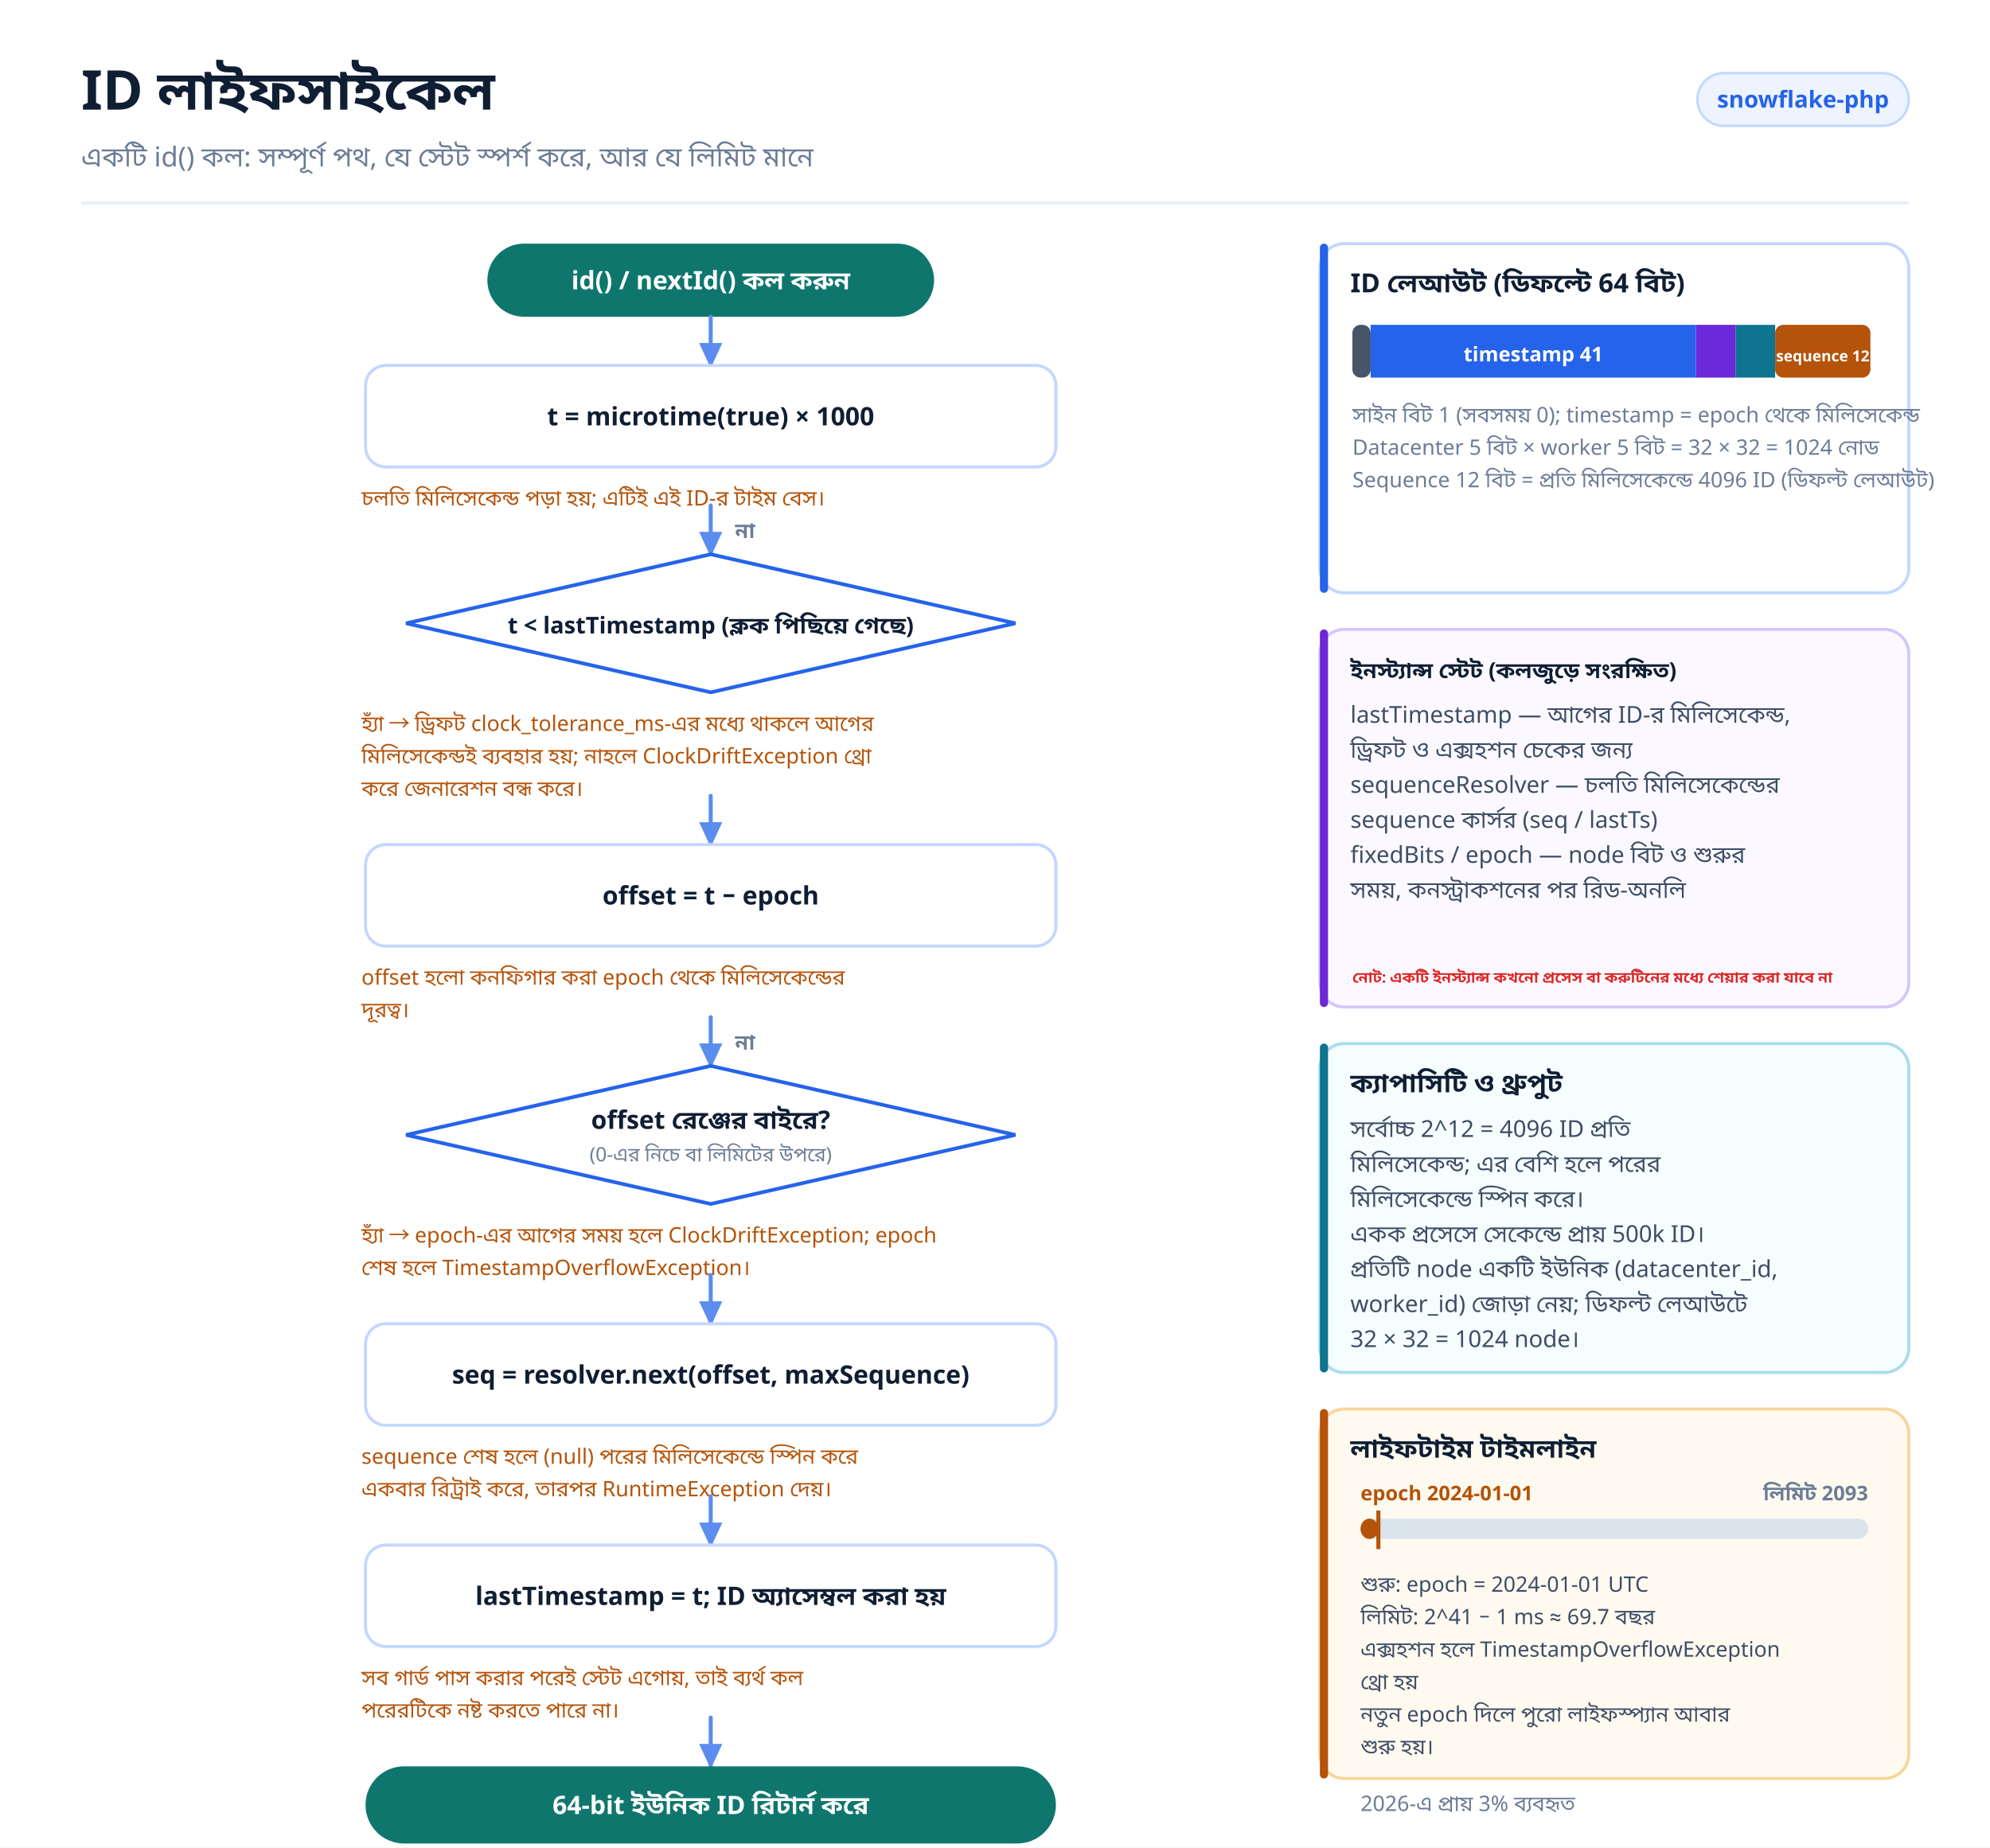
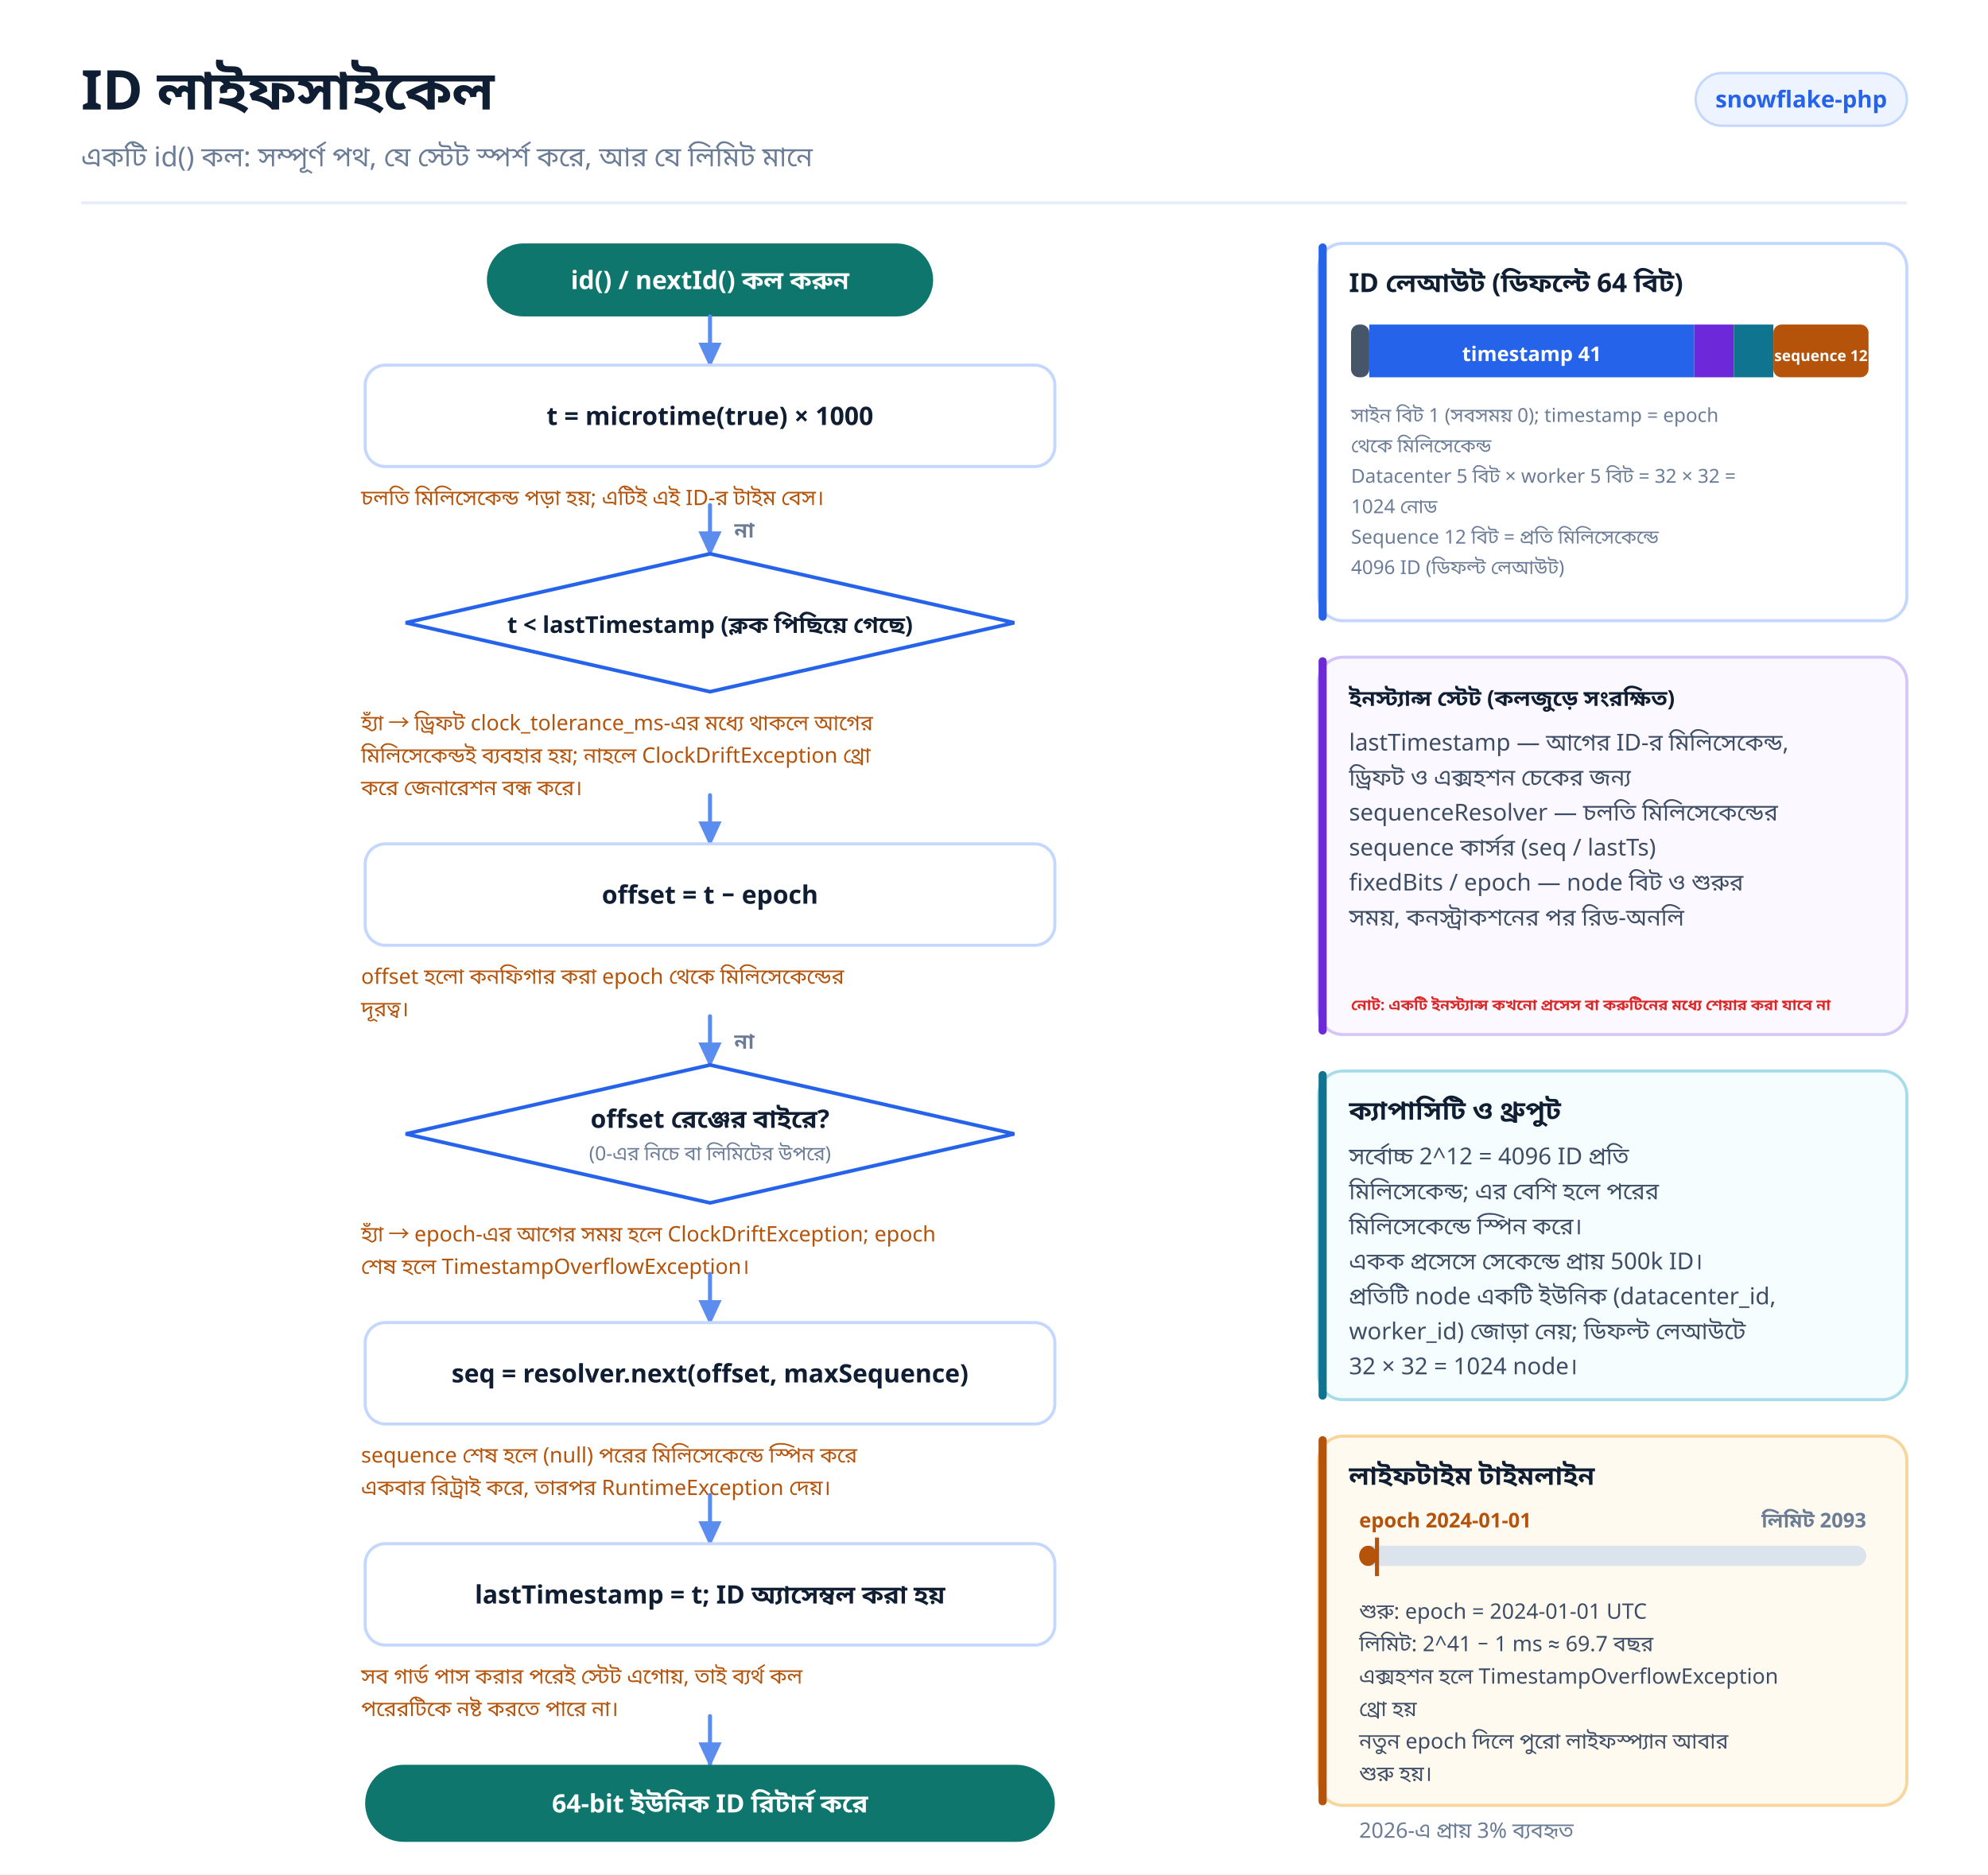
- <svg xmlns="http://www.w3.org/2000/svg" viewBox="0 0 980 910" width="980" height="910" role="img" font-family="-apple-system, BlinkMacSystemFont, 'Segoe UI', 'Noto Sans', 'PingFang SC', 'Hiragino Sans', 'Yu Gothic', 'Malgun Gothic', Roboto, 'Noto Sans CJK SC', 'Source Han Sans SC', 'Microsoft YaHei', 'Kohinoor Devanagari', 'Devanagari Sangam MN', 'Nirmala UI', 'Noto Sans Devanagari', 'Bangla MN', 'Bangla Sangam MN', 'Noto Sans Bengali', 'Geeza Pro', 'Noto Sans Arabic', Arial, sans-serif">
+ <svg xmlns="http://www.w3.org/2000/svg" viewBox="0 0 980 924" width="980" height="924" role="img" font-family="-apple-system, BlinkMacSystemFont, 'Segoe UI', 'Noto Sans', 'PingFang SC', 'Hiragino Sans', 'Yu Gothic', 'Malgun Gothic', Roboto, 'Noto Sans CJK SC', 'Source Han Sans SC', 'Microsoft YaHei', 'Kohinoor Devanagari', 'Devanagari Sangam MN', 'Nirmala UI', 'Noto Sans Devanagari', 'Bangla MN', 'Bangla Sangam MN', 'Noto Sans Bengali', 'Geeza Pro', 'Noto Sans Arabic', Arial, sans-serif">
  <defs>
    <marker id="mk-5b8def" viewBox="0 0 10 10" refX="8.5" refY="5" markerWidth="6.5" markerHeight="6.5" orient="auto">
      <path d="M0,0.6 L9.5,5 L0,9.4 z" fill="#5b8def" />
    </marker>
  </defs>
-   <rect width="980" height="910" fill="#ffffff" />
+   <rect width="980" height="924" fill="#ffffff" />
  <text x="40" y="54" font-size="27.0" fill="#0f1e33" font-weight="700">ID লাইফসাইকেল</text>
  <text x="40" y="82" font-size="13.5" fill="#6b7c96" font-weight="400">একটি id() কল: সম্পূর্ণ পথ, যে স্টেট স্পর্শ করে, আর যে লিমিট মানে</text>
  <line x1="40.0" y1="100.0" x2="940.0" y2="100.0" stroke="#e8eefa" stroke-width="1.5" stroke-linecap="butt" />
  <rect x="835.9" y="36.0" width="104.1" height="26.0" rx="13" fill="#eef4ff" stroke="#c3d7ff" stroke-width="1.2" />
  <text x="887.937" y="53" font-size="11.5" fill="#2563eb" font-weight="600" text-anchor="middle">snowflake-php</text>
-   <rect x="650.0" y="120.0" width="290.0" height="172.0" rx="12" fill="#fff" stroke="#c3d7ff" stroke-width="1.5" />
-   <rect x="650.0" y="120.0" width="4.0" height="172.0" rx="2" fill="#2563eb" />
+   <rect x="650.0" y="120.0" width="290.0" height="186.0" rx="12" fill="#fff" stroke="#c3d7ff" stroke-width="1.5" />
+   <rect x="650.0" y="120.0" width="4.0" height="186.0" rx="2" fill="#2563eb" />
  <text x="665" y="144" font-size="13.0" fill="#0f1e33" font-weight="700">ID লেআউট (ডিফল্টে 64 বিট)</text>
  <rect x="666.0" y="160.0" width="9.0" height="26.0" rx="4" fill="#475569" />
  <rect x="675.0" y="160.0" width="160.2" height="26.0" rx="0" fill="#2563eb" />
  <text x="755.078" y="178" font-size="10.0" fill="#fff" font-weight="600" text-anchor="middle">timestamp 41</text>
  <rect x="835.2" y="160.0" width="19.5" height="26.0" rx="0" fill="#6d28d9" />
  <rect x="854.7" y="160.0" width="19.5" height="26.0" rx="0" fill="#0e7490" />
  <rect x="874.2" y="160.0" width="46.9" height="26.0" rx="4" fill="#b45309" />
  <text x="897.656" y="178" font-size="7.5" fill="#fff" font-weight="600" text-anchor="middle">sequence 12</text>
-   <text x="666" y="208" font-size="10.5" fill="#6b7c96" font-weight="400">সাইন বিট 1 (সবসময় 0); timestamp = epoch থেকে মিলিসেকেন্ড</text>
-   <text x="666" y="224" font-size="10.5" fill="#6b7c96" font-weight="400">Datacenter 5 বিট × worker 5 বিট = 32 × 32 = 1024 নোড</text>
-   <text x="666" y="240" font-size="10.5" fill="#6b7c96" font-weight="400">Sequence 12 বিট = প্রতি মিলিসেকেন্ডে 4096 ID (ডিফল্ট লেআউট)</text>
-   <rect x="650.0" y="310.0" width="290.0" height="186.0" rx="12" fill="#fbf9ff" stroke="#d5c6fa" stroke-width="1.5" />
-   <rect x="650.0" y="310.0" width="4.0" height="186.0" rx="2" fill="#6d28d9" />
-   <text x="665" y="334" font-size="10.9" fill="#0f1e33" font-weight="700">ইনস্ট্যান্স স্টেট (কলজুড়ে সংরক্ষিত)</text>
-   <text x="665" y="356.0" font-size="11.5" fill="#3d4d66" font-weight="400">lastTimestamp — আগের ID-র মিলিসেকেন্ড,</text>
-   <text x="665" y="373.25" font-size="11.5" fill="#3d4d66" font-weight="400">ড্রিফট ও এক্সহশন চেকের জন্য</text>
-   <text x="665" y="390.5" font-size="11.5" fill="#3d4d66" font-weight="400">sequenceResolver — চলতি মিলিসেকেন্ডের</text>
-   <text x="665" y="407.75" font-size="11.5" fill="#3d4d66" font-weight="400">sequence কার্সর (seq / lastTs)</text>
-   <text x="665" y="425.0" font-size="11.5" fill="#3d4d66" font-weight="400">fixedBits / epoch — node বিট ও শুরুর</text>
-   <text x="665" y="442.25" font-size="11.5" fill="#3d4d66" font-weight="400">সময়, কনস্ট্রাকশনের পর রিড-অনলি</text>
-   <text x="666" y="484" font-size="7.5" fill="#dc2626" font-weight="600">নোট: একটি ইনস্ট্যান্স কখনো প্রসেস বা করুটিনের মধ্যে শেয়ার করা যাবে না</text>
-   <rect x="650.0" y="514.0" width="290.0" height="162.0" rx="12" fill="#f6fdfe" stroke="#a9dcea" stroke-width="1.5" />
-   <rect x="650.0" y="514.0" width="4.0" height="162.0" rx="2" fill="#0e7490" />
-   <text x="665" y="538" font-size="13.0" fill="#0f1e33" font-weight="700">ক্যাপাসিটি ও থ্রুপুট</text>
-   <text x="665" y="560.0" font-size="11.5" fill="#3d4d66" font-weight="400">সর্বোচ্চ 2^12 = 4096 ID প্রতি</text>
-   <text x="665" y="577.25" font-size="11.5" fill="#3d4d66" font-weight="400">মিলিসেকেন্ড; এর বেশি হলে পরের</text>
-   <text x="665" y="594.5" font-size="11.5" fill="#3d4d66" font-weight="400">মিলিসেকেন্ডে স্পিন করে।</text>
-   <text x="665" y="611.75" font-size="11.5" fill="#3d4d66" font-weight="400">একক প্রসেসে সেকেন্ডে প্রায় 500k ID।</text>
-   <text x="665" y="629.0" font-size="11.5" fill="#3d4d66" font-weight="400">প্রতিটি node একটি ইউনিক (datacenter_id,</text>
-   <text x="665" y="646.25" font-size="11.5" fill="#3d4d66" font-weight="400">worker_id) জোড়া নেয়; ডিফল্ট লেআউটে</text>
-   <text x="665" y="663.5" font-size="11.5" fill="#3d4d66" font-weight="400">32 × 32 = 1024 node।</text>
-   <rect x="650.0" y="694.0" width="290.0" height="182.0" rx="12" fill="#fffaf0" stroke="#f7d59b" stroke-width="1.5" />
-   <rect x="650.0" y="694.0" width="4.0" height="182.0" rx="2" fill="#b45309" />
-   <text x="665" y="718" font-size="13.0" fill="#0f1e33" font-weight="700">লাইফটাইম টাইমলাইন</text>
-   <rect x="670.0" y="748.0" width="250.0" height="10.0" rx="5" fill="#dbe3ec" />
-   <rect x="670.0" y="748.0" width="8.8" height="10.0" rx="5" fill="#b45309" />
-   <line x1="678.8" y1="744.0" x2="678.8" y2="763.0" stroke="#b45309" stroke-width="2" stroke-linecap="butt" />
-   <text x="670" y="739" font-size="10.0" fill="#b45309" font-weight="600">epoch 2024-01-01</text>
-   <text x="920" y="739" font-size="10.0" fill="#6b7c96" font-weight="600" text-anchor="end">লিমিট 2093</text>
-   <text x="670" y="784" font-size="10.5" fill="#3d4d66" font-weight="400">শুরু: epoch = 2024-01-01 UTC</text>
-   <text x="670" y="800" font-size="10.5" fill="#3d4d66" font-weight="400">লিমিট: 2^41 − 1 ms ≈ 69.7 বছর</text>
-   <text x="670" y="816" font-size="10.5" fill="#3d4d66" font-weight="400">এক্সহশন হলে TimestampOverflowException</text>
-   <text x="670" y="832" font-size="10.5" fill="#3d4d66" font-weight="400">থ্রো হয়</text>
-   <text x="670" y="848" font-size="10.5" fill="#3d4d66" font-weight="400">নতুন epoch দিলে পুরো লাইফস্প্যান আবার</text>
-   <text x="670" y="864" font-size="10.5" fill="#3d4d66" font-weight="400">শুরু হয়।</text>
-   <text x="670" y="892" font-size="10.5" fill="#3d4d66" text-anchor="start">
+   <text x="666" y="208" font-size="9.5" fill="#6b7c96" font-weight="400">সাইন বিট 1 (সবসময় 0); timestamp = epoch</text>
+   <text x="666" y="223" font-size="9.5" fill="#6b7c96" font-weight="400">থেকে মিলিসেকেন্ড</text>
+   <text x="666" y="238" font-size="9.5" fill="#6b7c96" font-weight="400">Datacenter 5 বিট × worker 5 বিট = 32 × 32 =</text>
+   <text x="666" y="253" font-size="9.5" fill="#6b7c96" font-weight="400">1024 নোড</text>
+   <text x="666" y="268" font-size="9.5" fill="#6b7c96" font-weight="400">Sequence 12 বিট = প্রতি মিলিসেকেন্ডে</text>
+   <text x="666" y="283" font-size="9.5" fill="#6b7c96" font-weight="400">4096 ID (ডিফল্ট লেআউট)</text>
+   <rect x="650.0" y="324.0" width="290.0" height="186.0" rx="12" fill="#fbf9ff" stroke="#d5c6fa" stroke-width="1.5" />
+   <rect x="650.0" y="324.0" width="4.0" height="186.0" rx="2" fill="#6d28d9" />
+   <text x="665" y="348" font-size="10.9" fill="#0f1e33" font-weight="700">ইনস্ট্যান্স স্টেট (কলজুড়ে সংরক্ষিত)</text>
+   <text x="665" y="370.0" font-size="11.5" fill="#3d4d66" font-weight="400">lastTimestamp — আগের ID-র মিলিসেকেন্ড,</text>
+   <text x="665" y="387.25" font-size="11.5" fill="#3d4d66" font-weight="400">ড্রিফট ও এক্সহশন চেকের জন্য</text>
+   <text x="665" y="404.5" font-size="11.5" fill="#3d4d66" font-weight="400">sequenceResolver — চলতি মিলিসেকেন্ডের</text>
+   <text x="665" y="421.75" font-size="11.5" fill="#3d4d66" font-weight="400">sequence কার্সর (seq / lastTs)</text>
+   <text x="665" y="439.0" font-size="11.5" fill="#3d4d66" font-weight="400">fixedBits / epoch — node বিট ও শুরুর</text>
+   <text x="665" y="456.25" font-size="11.5" fill="#3d4d66" font-weight="400">সময়, কনস্ট্রাকশনের পর রিড-অনলি</text>
+   <text x="666" y="498" font-size="7.5" fill="#dc2626" font-weight="600">নোট: একটি ইনস্ট্যান্স কখনো প্রসেস বা করুটিনের মধ্যে শেয়ার করা যাবে না</text>
+   <rect x="650.0" y="528.0" width="290.0" height="162.0" rx="12" fill="#f6fdfe" stroke="#a9dcea" stroke-width="1.5" />
+   <rect x="650.0" y="528.0" width="4.0" height="162.0" rx="2" fill="#0e7490" />
+   <text x="665" y="552" font-size="13.0" fill="#0f1e33" font-weight="700">ক্যাপাসিটি ও থ্রুপুট</text>
+   <text x="665" y="574.0" font-size="11.5" fill="#3d4d66" font-weight="400">সর্বোচ্চ 2^12 = 4096 ID প্রতি</text>
+   <text x="665" y="591.25" font-size="11.5" fill="#3d4d66" font-weight="400">মিলিসেকেন্ড; এর বেশি হলে পরের</text>
+   <text x="665" y="608.5" font-size="11.5" fill="#3d4d66" font-weight="400">মিলিসেকেন্ডে স্পিন করে।</text>
+   <text x="665" y="625.75" font-size="11.5" fill="#3d4d66" font-weight="400">একক প্রসেসে সেকেন্ডে প্রায় 500k ID।</text>
+   <text x="665" y="643.0" font-size="11.5" fill="#3d4d66" font-weight="400">প্রতিটি node একটি ইউনিক (datacenter_id,</text>
+   <text x="665" y="660.25" font-size="11.5" fill="#3d4d66" font-weight="400">worker_id) জোড়া নেয়; ডিফল্ট লেআউটে</text>
+   <text x="665" y="677.5" font-size="11.5" fill="#3d4d66" font-weight="400">32 × 32 = 1024 node।</text>
+   <rect x="650.0" y="708.0" width="290.0" height="182.0" rx="12" fill="#fffaf0" stroke="#f7d59b" stroke-width="1.5" />
+   <rect x="650.0" y="708.0" width="4.0" height="182.0" rx="2" fill="#b45309" />
+   <text x="665" y="732" font-size="13.0" fill="#0f1e33" font-weight="700">লাইফটাইম টাইমলাইন</text>
+   <rect x="670.0" y="762.0" width="250.0" height="10.0" rx="5" fill="#dbe3ec" />
+   <rect x="670.0" y="762.0" width="8.8" height="10.0" rx="5" fill="#b45309" />
+   <line x1="678.8" y1="758.0" x2="678.8" y2="777.0" stroke="#b45309" stroke-width="2" stroke-linecap="butt" />
+   <text x="670" y="753" font-size="10.0" fill="#b45309" font-weight="600">epoch 2024-01-01</text>
+   <text x="920" y="753" font-size="10.0" fill="#6b7c96" font-weight="600" text-anchor="end">লিমিট 2093</text>
+   <text x="670" y="798" font-size="10.5" fill="#3d4d66" font-weight="400">শুরু: epoch = 2024-01-01 UTC</text>
+   <text x="670" y="814" font-size="10.5" fill="#3d4d66" font-weight="400">লিমিট: 2^41 − 1 ms ≈ 69.7 বছর</text>
+   <text x="670" y="830" font-size="10.5" fill="#3d4d66" font-weight="400">এক্সহশন হলে TimestampOverflowException</text>
+   <text x="670" y="846" font-size="10.5" fill="#3d4d66" font-weight="400">থ্রো হয়</text>
+   <text x="670" y="862" font-size="10.5" fill="#3d4d66" font-weight="400">নতুন epoch দিলে পুরো লাইফস্প্যান আবার</text>
+   <text x="670" y="878" font-size="10.5" fill="#3d4d66" font-weight="400">শুরু হয়।</text>
+   <text x="670" y="906" font-size="10.5" fill="#3d4d66" text-anchor="start">
    <tspan fill="#6b7c96" font-weight="400">2026-এ প্রায় 3% ব্যবহৃত</tspan>
  </text>
  <rect x="240.0" y="120.0" width="220.0" height="36.0" rx="18.0" fill="#0f766e" />
  <text x="350.0" y="142.5" font-size="12.5" fill="#fff" font-weight="600" text-anchor="middle">id() / nextId() কল করুন</text>
  <path d="M350.0,156.0 L350.0,180.0" fill="none" stroke="#5b8def" stroke-width="2" stroke-linecap="round" marker-end="url(#mk-5b8def)" />
  <rect x="180.0" y="180.0" width="340.0" height="50.0" rx="10" fill="#fff" stroke="#c3d7ff" stroke-width="1.5" />
  <text x="350" y="209.5" font-size="12.5" fill="#0f1e33" font-weight="600" text-anchor="middle">t = microtime(true) × 1000</text>
  <text x="178" y="249" font-size="10.5" fill="#b45309" font-weight="400">চলতি মিলিসেকেন্ড পড়া হয়; এটিই এই ID-র টাইম বেস।</text>
  <path d="M350.0,249.0 L350.0,273.0" fill="none" stroke="#5b8def" stroke-width="2" stroke-linecap="round" marker-end="url(#mk-5b8def)" />
  <text x="362" y="265.0" font-size="10.5" fill="#6b7c96" font-weight="600">না</text>
  <polygon points="350,273.0 500.0,307.0 350,341.0 200.0,307.0" fill="#fff" stroke="#2563eb" stroke-width="1.8" />
  <text x="350" y="312.0" font-size="11.4" fill="#0f1e33" font-weight="600" text-anchor="middle">t &lt; lastTimestamp (ক্লক পিছিয়ে গেছে)</text>
  <text x="178" y="360" font-size="10.5" fill="#b45309" font-weight="400">হ্যাঁ → ড্রিফট clock_tolerance_ms-এর মধ্যে থাকলে আগের</text>
  <text x="178" y="376" font-size="10.5" fill="#b45309" font-weight="400">মিলিসেকেন্ডই ব্যবহার হয়; নাহলে ClockDriftException থ্রো</text>
  <text x="178" y="392" font-size="10.5" fill="#b45309" font-weight="400">করে জেনারেশন বন্ধ করে।</text>
  <path d="M350.0,392.0 L350.0,416.0" fill="none" stroke="#5b8def" stroke-width="2" stroke-linecap="round" marker-end="url(#mk-5b8def)" />
  <rect x="180.0" y="416.0" width="340.0" height="50.0" rx="10" fill="#fff" stroke="#c3d7ff" stroke-width="1.5" />
  <text x="350" y="445.5" font-size="12.5" fill="#0f1e33" font-weight="600" text-anchor="middle">offset = t − epoch</text>
  <text x="178" y="485" font-size="10.5" fill="#b45309" font-weight="400">offset হলো কনফিগার করা epoch থেকে মিলিসেকেন্ডের</text>
  <text x="178" y="501" font-size="10.5" fill="#b45309" font-weight="400">দূরত্ব।</text>
  <path d="M350.0,501.0 L350.0,525.0" fill="none" stroke="#5b8def" stroke-width="2" stroke-linecap="round" marker-end="url(#mk-5b8def)" />
  <text x="362" y="517.0" font-size="10.5" fill="#6b7c96" font-weight="600">না</text>
  <polygon points="350,525.0 500.0,559.0 350,593.0 200.0,559.0" fill="#fff" stroke="#2563eb" stroke-width="1.8" />
  <text x="350" y="556.0" font-size="12.5" fill="#0f1e33" font-weight="600" text-anchor="middle">offset রেঞ্জের বাইরে?</text>
  <text x="350" y="572.0" font-size="9.7" fill="#6b7c96" font-weight="400" text-anchor="middle">(0-এর নিচে বা লিমিটের উপরে)</text>
  <text x="178" y="612" font-size="10.5" fill="#b45309" font-weight="400">হ্যাঁ → epoch-এর আগের সময় হলে ClockDriftException; epoch</text>
  <text x="178" y="628" font-size="10.5" fill="#b45309" font-weight="400">শেষ হলে TimestampOverflowException।</text>
  <path d="M350.0,628.0 L350.0,652.0" fill="none" stroke="#5b8def" stroke-width="2" stroke-linecap="round" marker-end="url(#mk-5b8def)" />
  <rect x="180.0" y="652.0" width="340.0" height="50.0" rx="10" fill="#fff" stroke="#c3d7ff" stroke-width="1.5" />
  <text x="350" y="681.5" font-size="12.5" fill="#0f1e33" font-weight="600" text-anchor="middle">seq = resolver.next(offset, maxSequence)</text>
  <text x="178" y="721" font-size="10.5" fill="#b45309" font-weight="400">sequence শেষ হলে (null) পরের মিলিসেকেন্ডে স্পিন করে</text>
  <text x="178" y="737" font-size="10.5" fill="#b45309" font-weight="400">একবার রিট্রাই করে, তারপর RuntimeException দেয়।</text>
  <path d="M350.0,737.0 L350.0,761.0" fill="none" stroke="#5b8def" stroke-width="2" stroke-linecap="round" marker-end="url(#mk-5b8def)" />
  <rect x="180.0" y="761.0" width="340.0" height="50.0" rx="10" fill="#fff" stroke="#c3d7ff" stroke-width="1.5" />
  <text x="350" y="790.5" font-size="12.5" fill="#0f1e33" font-weight="600" text-anchor="middle">lastTimestamp = t; ID অ্যাসেম্বল করা হয়</text>
  <text x="178" y="830" font-size="10.5" fill="#b45309" font-weight="400">সব গার্ড পাস করার পরেই স্টেট এগোয়, তাই ব্যর্থ কল</text>
  <text x="178" y="846" font-size="10.5" fill="#b45309" font-weight="400">পরেরটিকে নষ্ট করতে পারে না।</text>
  <path d="M350.0,846.0 L350.0,870.0" fill="none" stroke="#5b8def" stroke-width="2" stroke-linecap="round" marker-end="url(#mk-5b8def)" />
  <rect x="180.0" y="870.0" width="340.0" height="38.0" rx="19.0" fill="#0f766e" />
  <text x="350.0" y="893.5" font-size="12.5" fill="#fff" font-weight="600" text-anchor="middle">64-bit ইউনিক ID রিটার্ন করে</text>
</svg>
